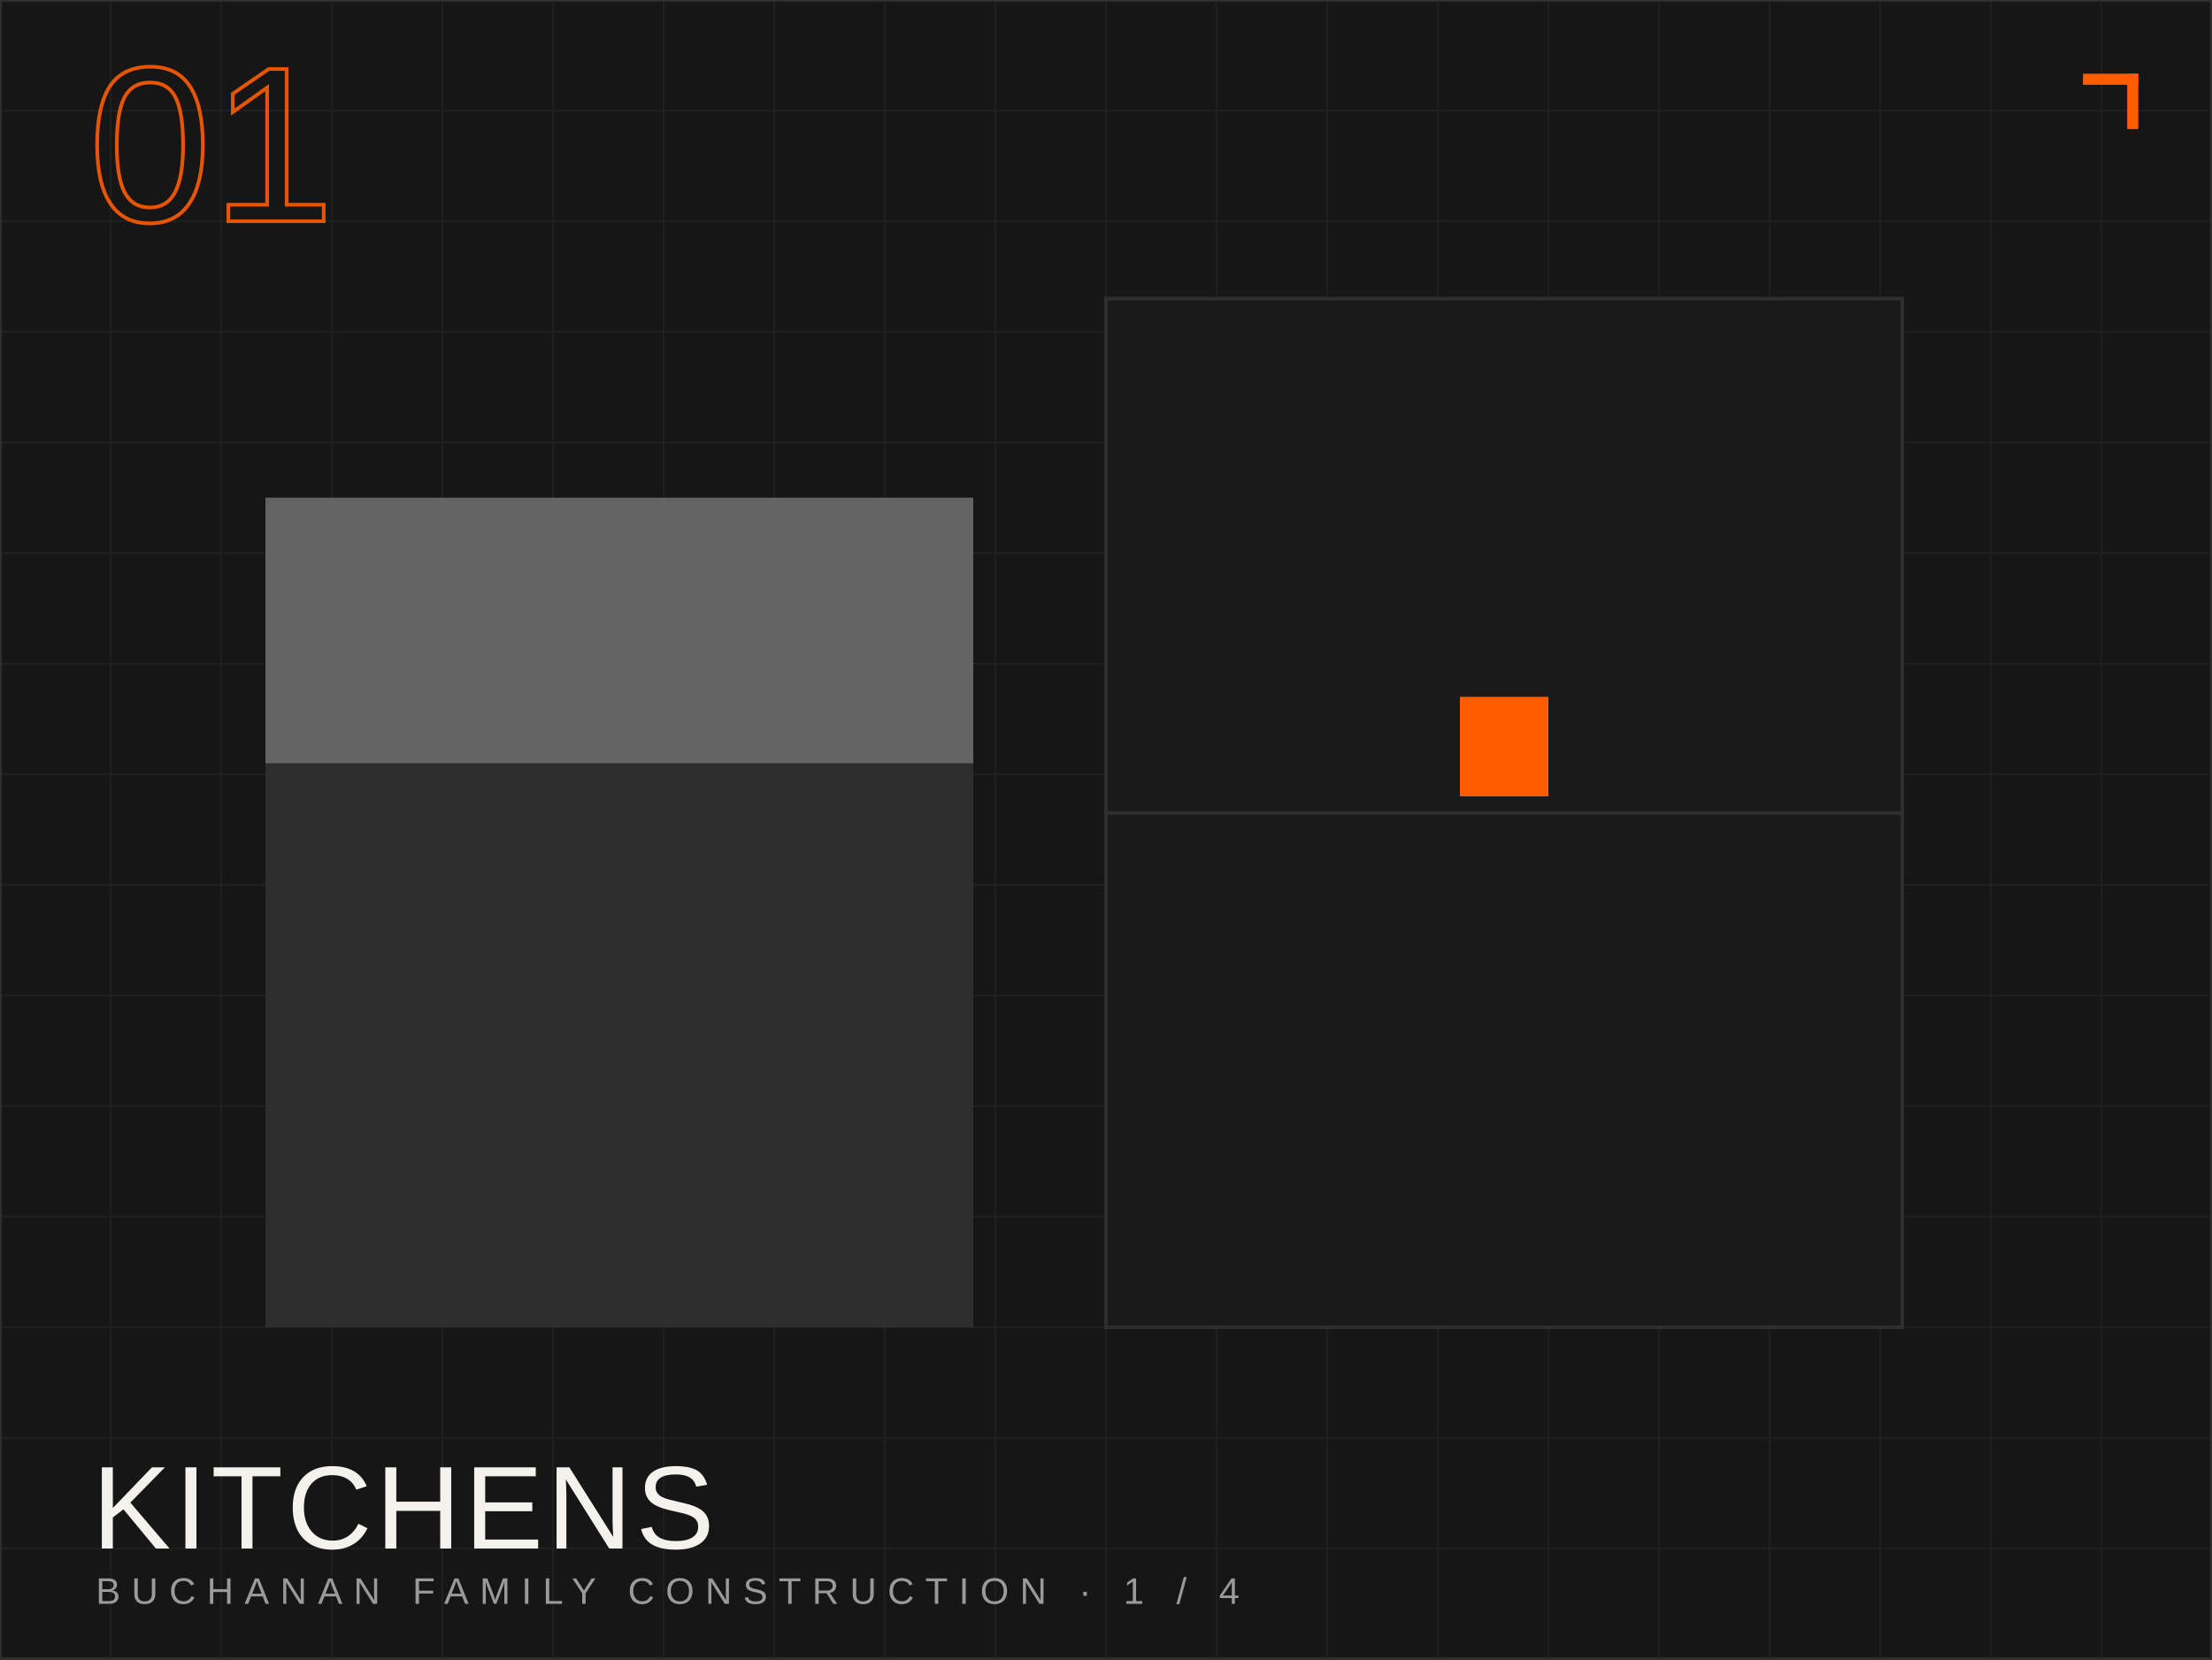
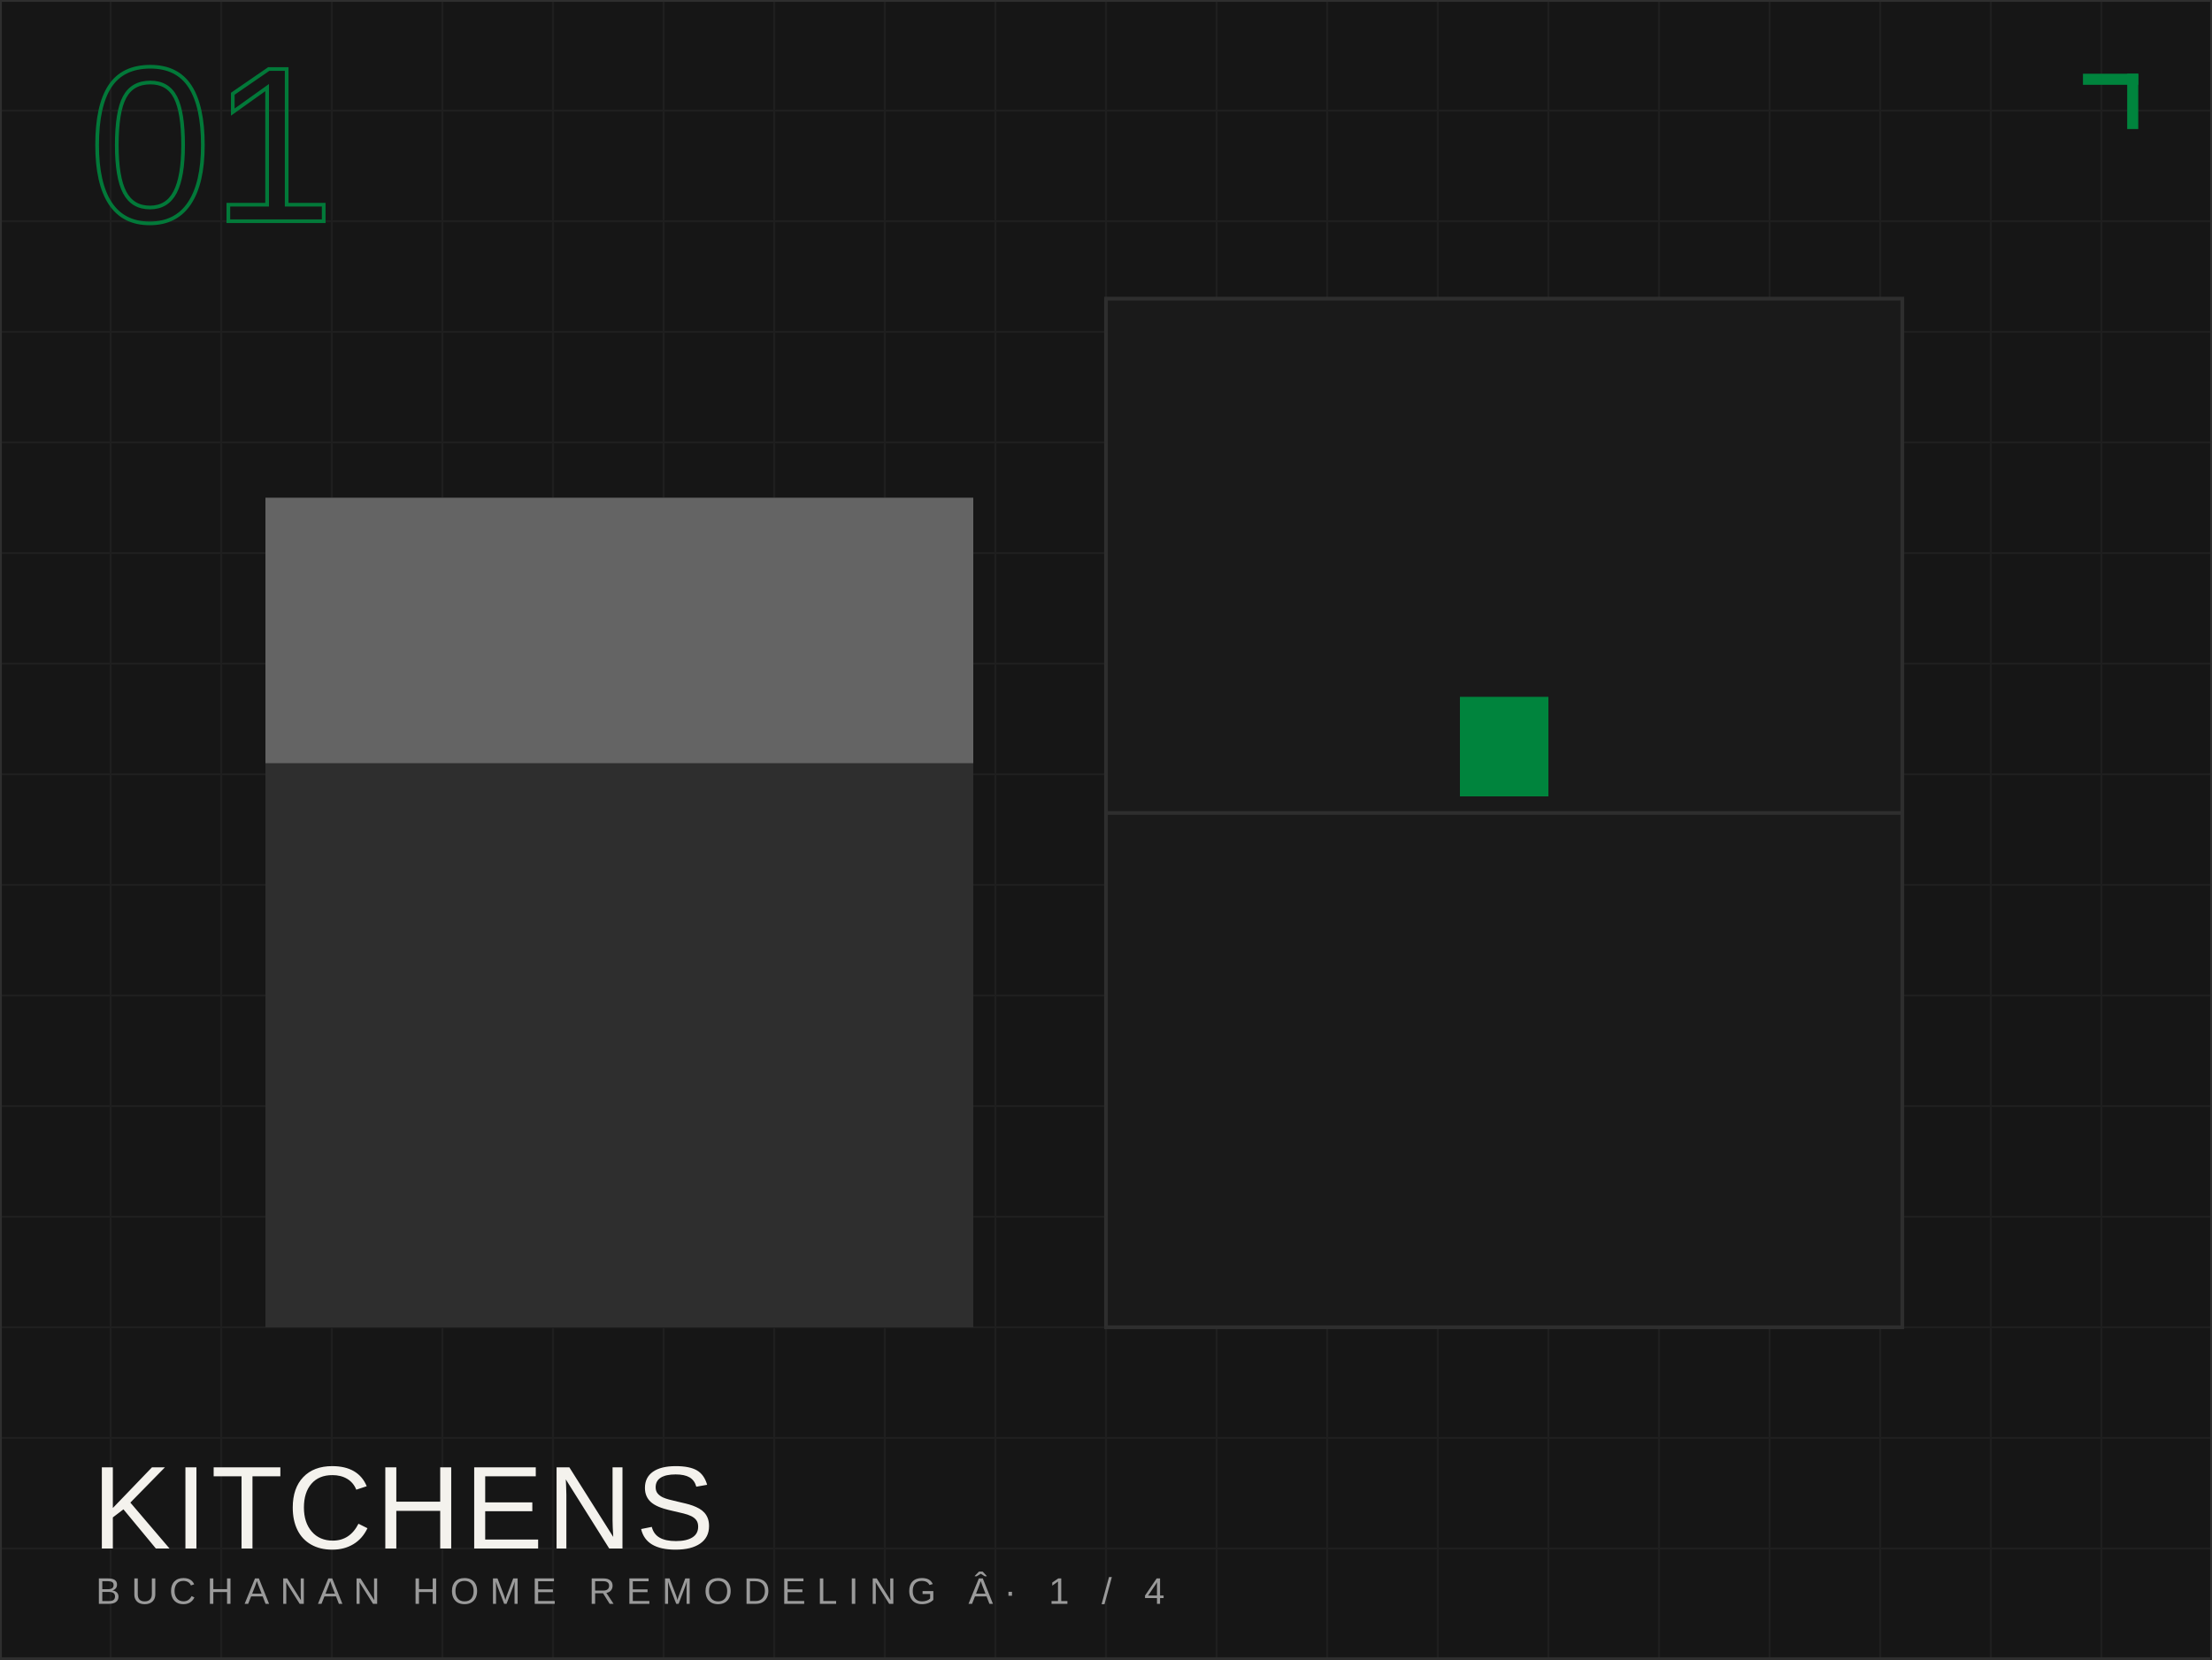
<svg xmlns="http://www.w3.org/2000/svg" width="1200" height="900" viewBox="0 0 1200 900">
  <rect width="1200" height="900" fill="#161616" />
  <g stroke="#2e2e2e" stroke-width="1" opacity="0.4">
    <line x1="60" y1="0" x2="60" y2="900" />
    <line x1="120" y1="0" x2="120" y2="900" />
    <line x1="180" y1="0" x2="180" y2="900" />
    <line x1="240" y1="0" x2="240" y2="900" />
    <line x1="300" y1="0" x2="300" y2="900" />
    <line x1="360" y1="0" x2="360" y2="900" />
    <line x1="420" y1="0" x2="420" y2="900" />
    <line x1="480" y1="0" x2="480" y2="900" />
    <line x1="540" y1="0" x2="540" y2="900" />
    <line x1="600" y1="0" x2="600" y2="900" />
    <line x1="660" y1="0" x2="660" y2="900" />
    <line x1="720" y1="0" x2="720" y2="900" />
    <line x1="780" y1="0" x2="780" y2="900" />
    <line x1="840" y1="0" x2="840" y2="900" />
    <line x1="900" y1="0" x2="900" y2="900" />
    <line x1="960" y1="0" x2="960" y2="900" />
    <line x1="1020" y1="0" x2="1020" y2="900" />
    <line x1="1080" y1="0" x2="1080" y2="900" />
    <line x1="1140" y1="0" x2="1140" y2="900" />
    <line x1="0" y1="60" x2="1200" y2="60" />
    <line x1="0" y1="120" x2="1200" y2="120" />
    <line x1="0" y1="180" x2="1200" y2="180" />
    <line x1="0" y1="240" x2="1200" y2="240" />
    <line x1="0" y1="300" x2="1200" y2="300" />
    <line x1="0" y1="360" x2="1200" y2="360" />
    <line x1="0" y1="420" x2="1200" y2="420" />
    <line x1="0" y1="480" x2="1200" y2="480" />
    <line x1="0" y1="540" x2="1200" y2="540" />
    <line x1="0" y1="600" x2="1200" y2="600" />
    <line x1="0" y1="660" x2="1200" y2="660" />
    <line x1="0" y1="720" x2="1200" y2="720" />
    <line x1="0" y1="780" x2="1200" y2="780" />
    <line x1="0" y1="840" x2="1200" y2="840" />
  </g>
  <rect x="144" y="270" width="384" height="450" fill="#2e2e2e" />
  <rect x="144" y="270" width="384" height="144" fill="#9a9a9a" opacity="0.5" />
  <rect x="600" y="162" width="432" height="558" fill="#1a1a1a" stroke="#2e2e2e" stroke-width="2" />
  <line x1="600" y1="441" x2="1032" y2="441" stroke="#2e2e2e" stroke-width="2" />
-   <rect x="792" y="378" width="48" height="54" fill="#ff5c00" />
+   <rect x="792" y="378" width="48" height="54" fill="#00843d" />
  <rect x="0" y="0" width="1200" height="900" fill="none" stroke="#2e2e2e" stroke-width="2" />
-   <text x="48" y="120" font-family="Arial Black, Arial, sans-serif" font-size="120" fill="none" stroke="#ff5c00" stroke-width="2" opacity="0.9">01</text>
+   <text x="48" y="120" font-family="Arial Black, Arial, sans-serif" font-size="120" fill="none" stroke="#00843d" stroke-width="2" opacity="0.9">01</text>
  <text x="50" y="840" font-family="Arial Black, Arial, sans-serif" font-size="64" fill="#f4f2ed" letter-spacing="2">KITCHENS</text>
-   <text x="52" y="870" font-family="Arial, sans-serif" font-size="20" fill="#9a9a9a" letter-spacing="6">BUCHANAN FAMILY CONSTRUCTION · 1 / 4</text>
-   <g fill="#ff5c00">
+   <text x="52" y="870" font-family="Arial, sans-serif" font-size="20" fill="#9a9a9a" letter-spacing="6">BUCHANAN HOME REMODELING Â· 1 / 4</text>
+   <g fill="#00843d">
    <rect x="1130" y="40" width="30" height="6" />
    <rect x="1154" y="40" width="6" height="30" />
  </g>
</svg>
